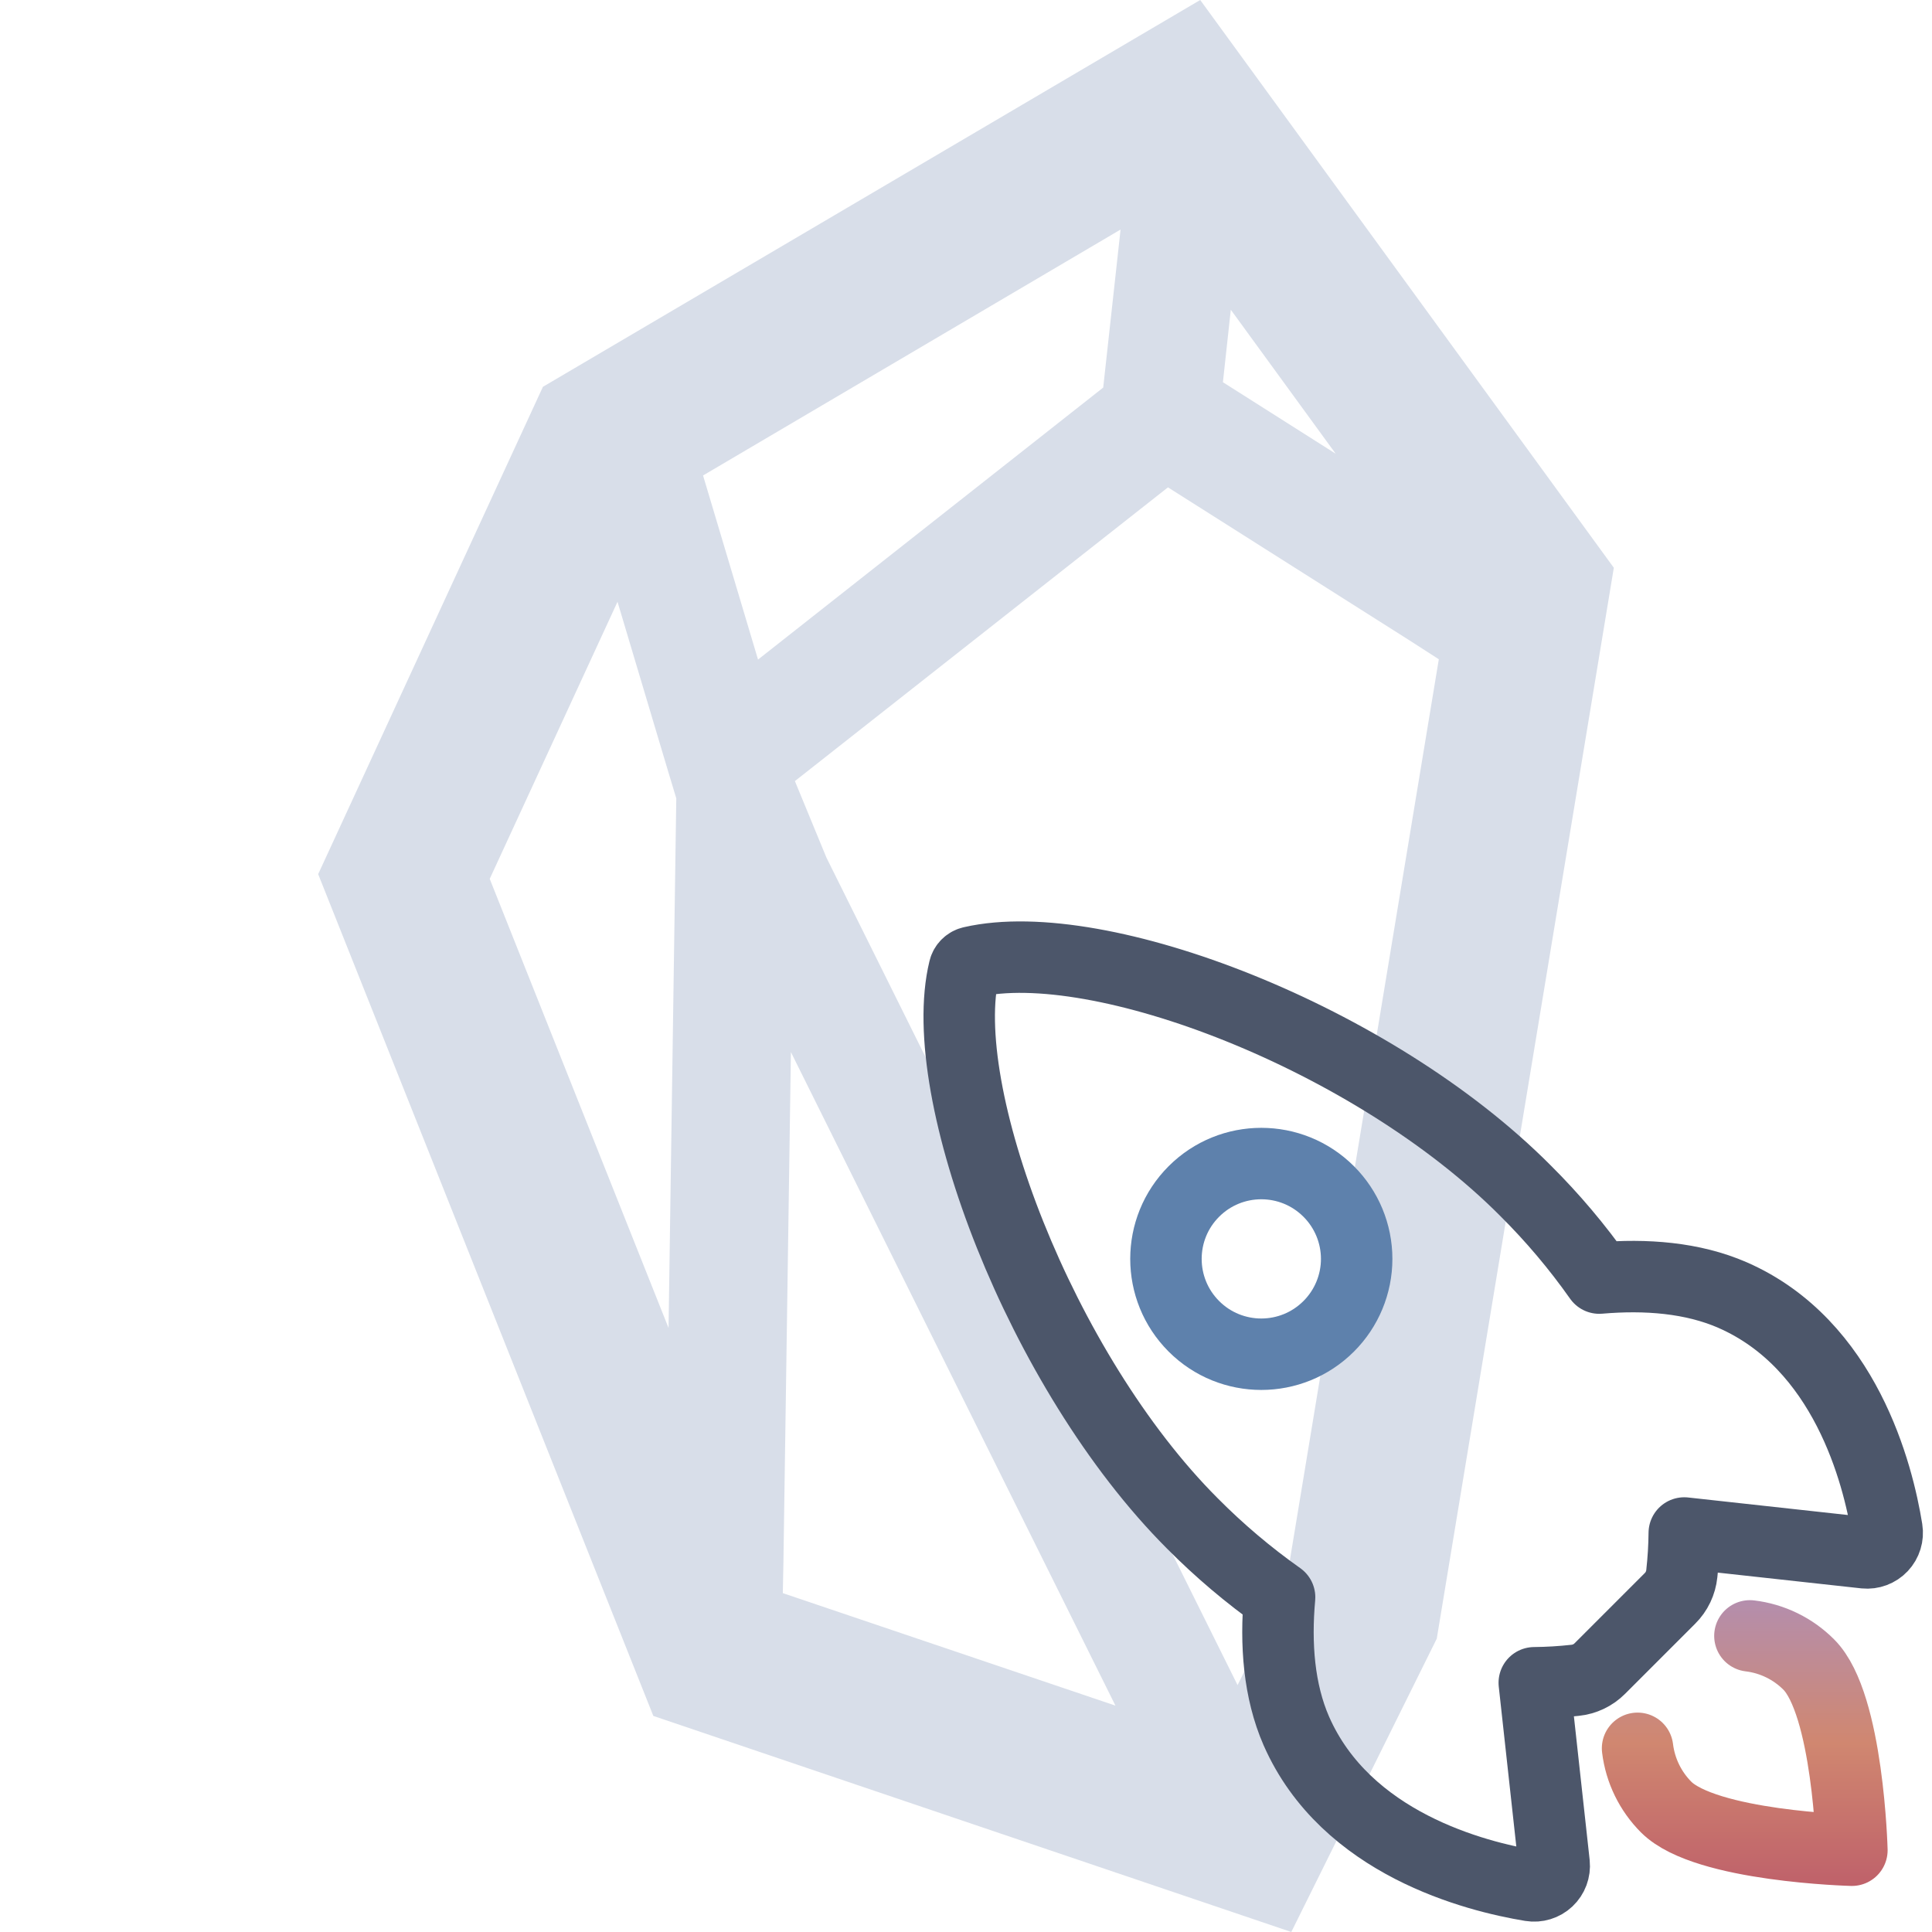
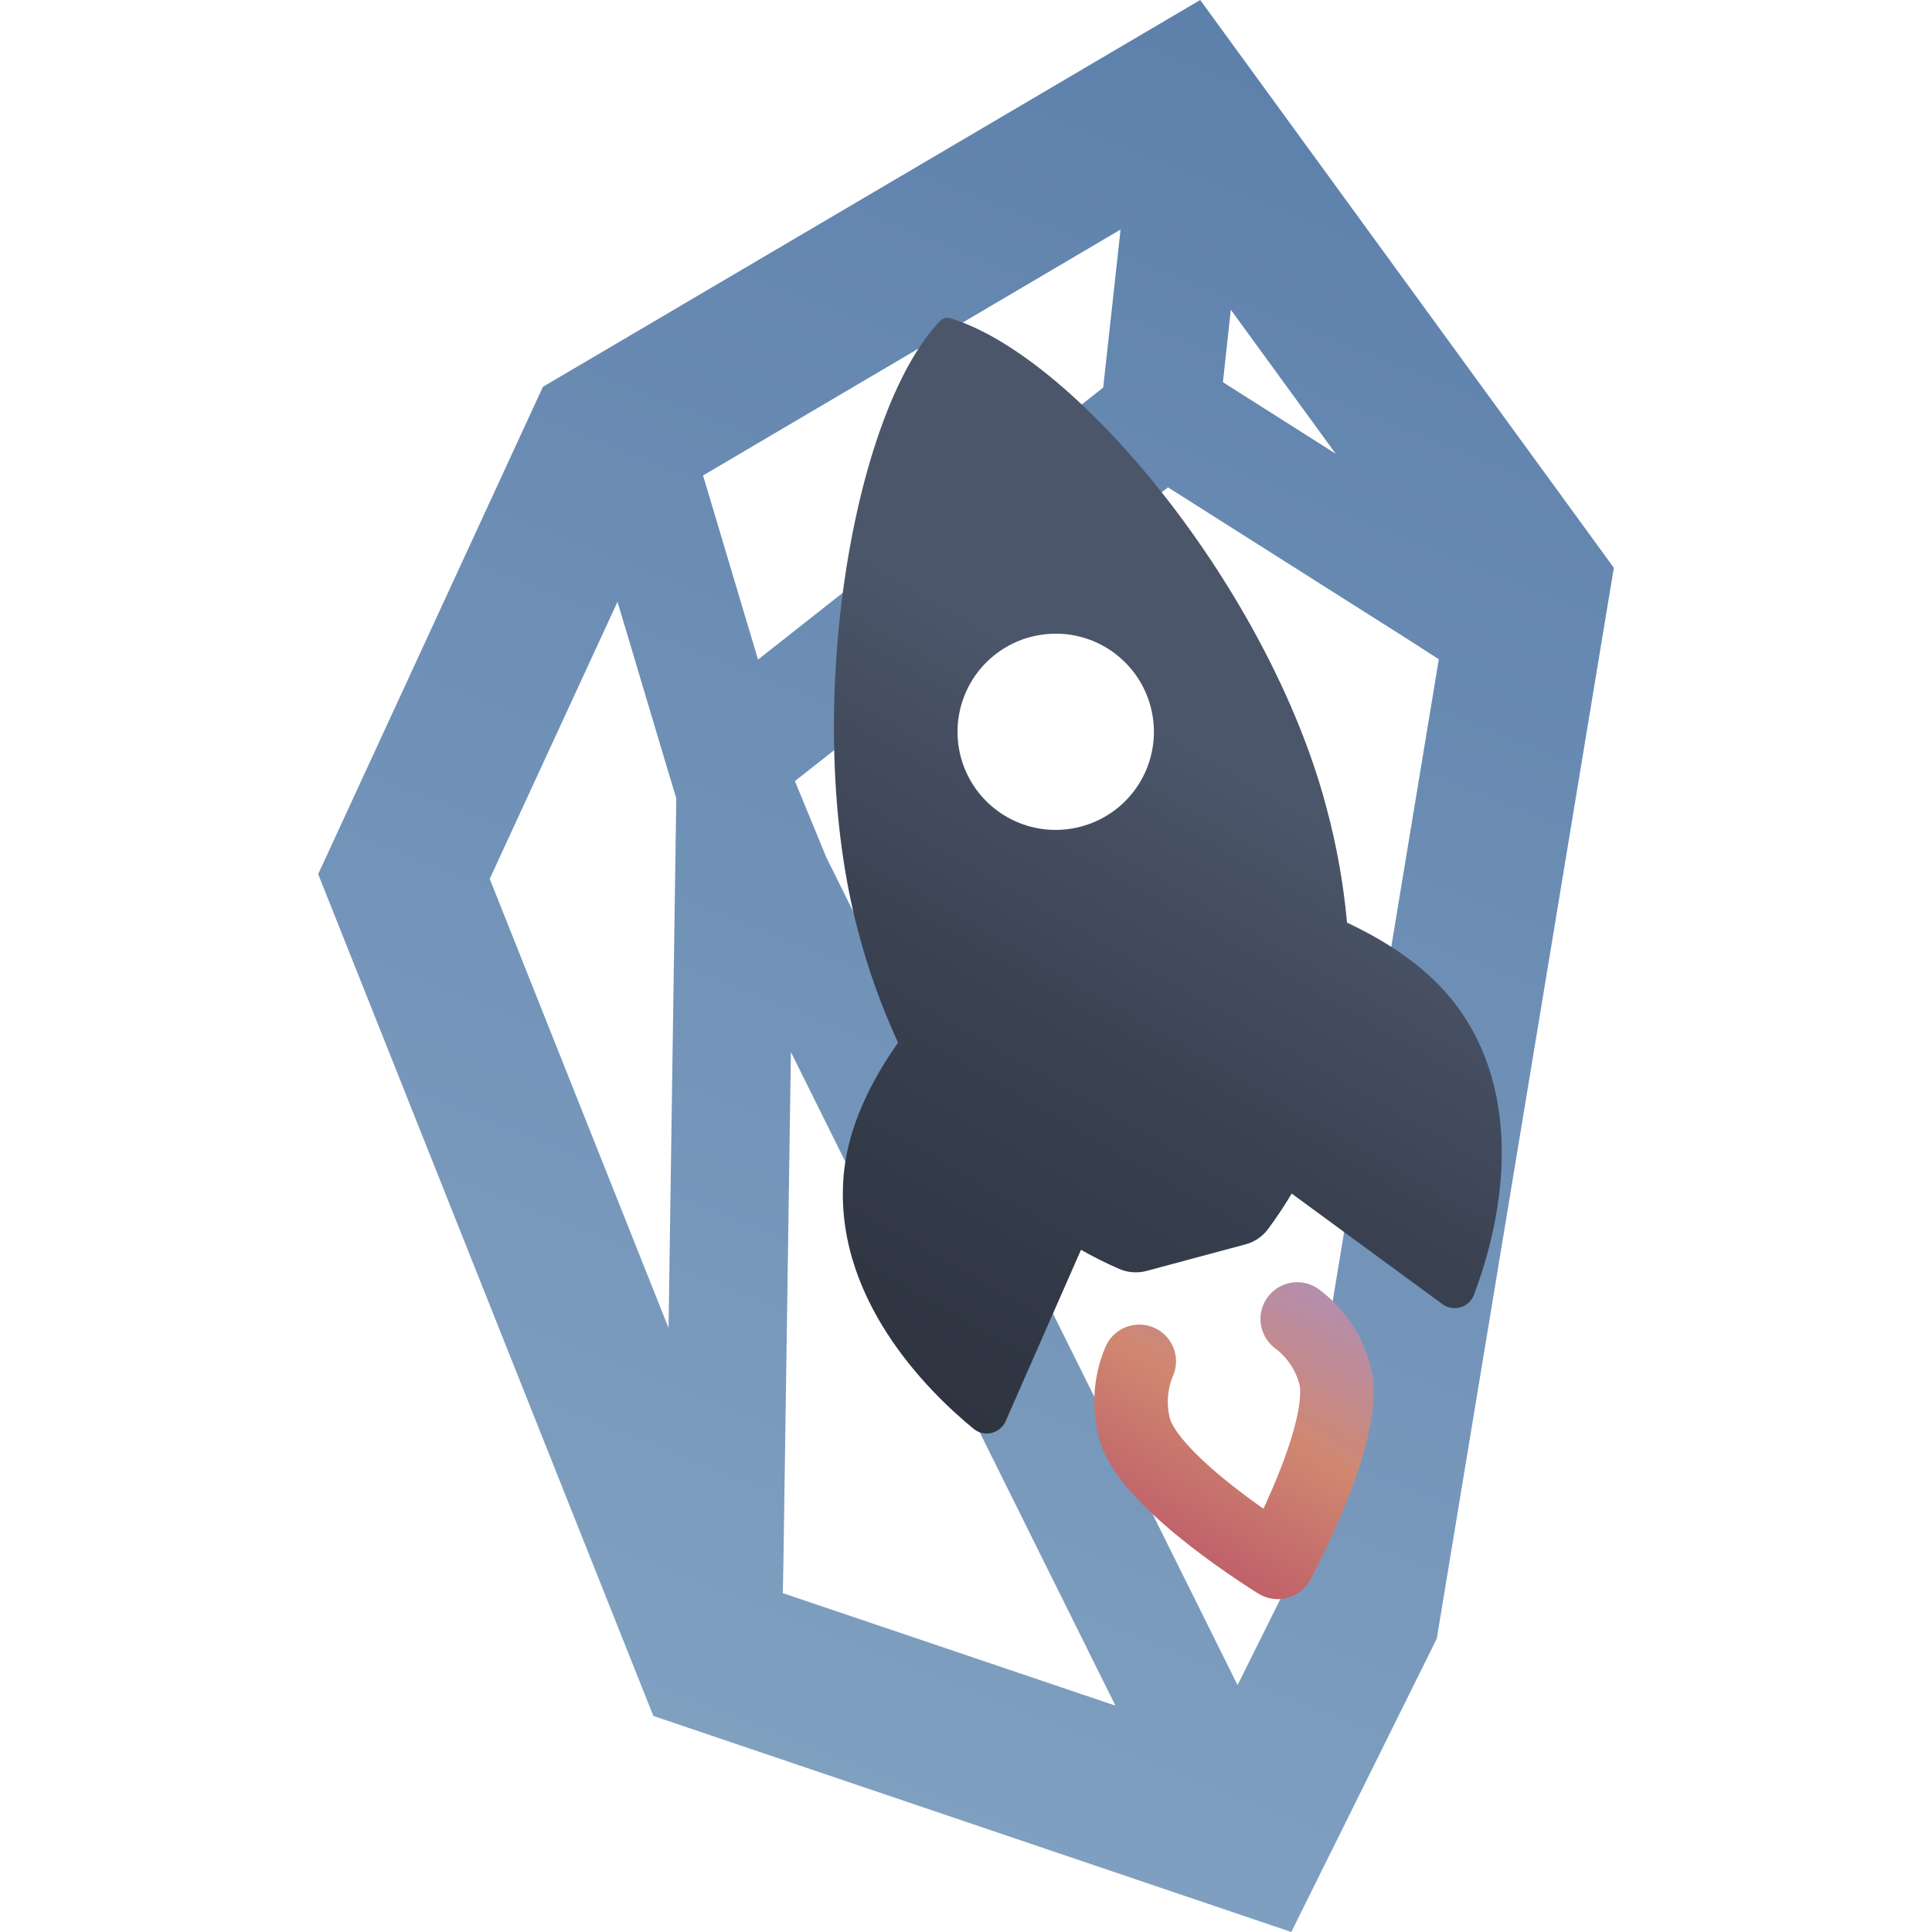
<svg xmlns="http://www.w3.org/2000/svg" xmlns:xlink="http://www.w3.org/1999/xlink" style="isolation:isolate" viewBox="0 0 48 48" width="48pt" height="48pt" version="1.1" id="svg2" xml:space="preserve">
  <defs id="defs2">
+     <linearGradient id="linearGradient1">
+       <stop style="stop-color:#2e3440;stop-opacity:1;" offset="0" id="stop3" />
+       <stop style="stop-color:#343b49;stop-opacity:1;" offset="0.235" id="stop8" />
+       <stop style="stop-color:#3b4353;stop-opacity:1;" offset="0.422" id="stop9" />
+       <stop style="stop-color:#4c566a;stop-opacity:1;" offset="0.734" id="stop4" />
+     </linearGradient>
    <linearGradient id="linearGradient5">
      <stop style="stop-color:#bf616a;stop-opacity:1;" offset="0" id="stop5" />
      <stop style="stop-color:#d08770;stop-opacity:1;" offset="0.501" id="stop7" />
      <stop style="stop-color:#b48ead;stop-opacity:1;" offset="1" id="stop6" />
    </linearGradient>
-     <linearGradient xlink:href="#linearGradient5" id="linearGradient6" x1="48" y1="400" x2="176" y2="400" gradientUnits="userSpaceOnUse" />
+     <linearGradient xlink:href="#linearGradient5" id="linearGradient6" x1="48" y1="400" x2="176" y2="400" gradientUnits="userSpaceOnUse" gradientTransform="matrix(0.0480389,-0.02773528,0.02773528,0.0480389,7.520162,19.90464)" />
+     <linearGradient xlink:href="#linearGradient1" id="linearGradient4" x1="48.013" y1="256.002" x2="464.001" y2="256.002" gradientUnits="userSpaceOnUse" gradientTransform="matrix(0.0480389,-0.02773528,0.02773528,0.0480389,7.520162,19.90464)" />
  </defs>
  <linearGradient id="_lgradient_38" x1="0.672" y1="0.021" x2="0.422" y2="0.96" gradientTransform="matrix(32.189,0,0,48,7.905,0)" gradientUnits="userSpaceOnUse">
-     <stop offset="0%" stop-opacity="1" style="stop-color:#D8DEE9" id="stop1" />
-     <stop offset="100%" stop-opacity="1" style="stop-color:#D8DEE9" id="stop2" />
+     <stop offset="0" stop-opacity="1" style="stop-color:#5e81ac;stop-opacity:1;" id="stop1" />
+     <stop offset="1" stop-opacity="1" style="stop-color:#81a1c1;stop-opacity:1;" id="stop2" />
  </linearGradient>
-   <path d=" M 15.342 14.951 L 12.167 21.835 L 16.61 32.993 L 16.61 32.993 L 16.61 32.993 L 16.61 32.993 L 16.802 19.835 L 16.584 19.112 L 15.342 14.951 Z  M 17.467 11.813 L 27.84 5.703 L 27.82 5.887 L 27.409 9.629 L 18.833 16.387 L 17.789 12.891 L 17.467 11.813 Z  M 30.747 41.866 L 31.925 39.497 L 35.747 16.379 L 35.747 16.379 L 35.001 15.899 L 29.018 12.108 L 19.749 19.406 L 19.749 19.406 L 20.532 21.306 L 30.747 41.866 L 30.747 41.866 Z  M 27.713 42.376 L 19.449 39.581 L 19.449 39.581 L 19.464 38.811 L 19.65 26.139 L 27.713 42.376 L 27.713 42.376 Z  M 33.185 11.273 L 30.579 7.695 L 30.383 9.496 L 33.185 11.273 L 33.185 11.273 L 33.185 11.273 Z  M 40.095 14.106 L 35.696 40.712 L 32.082 48 L 16.232 42.632 L 7.905 21.718 L 13.489 9.61 L 29.819 0 L 40.095 14.106 L 40.095 14.106 L 40.095 14.106 L 40.095 14.106 L 40.095 14.106 Z " fill-rule="evenodd" fill="url(#_lgradient_38)" id="path2" />
-   <g id="g5" transform="matrix(0,-0.05547055,0.05547055,0,21.15902,49.51828)">
-     <path style="fill:none;stroke:#5e81ac;stroke-width:32px;stroke-linecap:round;stroke-linejoin:round;stroke-opacity:1" d="m 298.66,213.67 a 42.7,42.7 0 1 1 60.38,0 42.65,42.65 0 0 1 -60.38,0 z" id="path5" />
-     <path style="fill:none;stroke:#4c566a;stroke-width:32px;stroke-linecap:round;stroke-linejoin:round;stroke-opacity:1" d="m 461.81,53.81 a 4.4,4.4 0 0 0 -3.3,-3.39 c -54.38,-13.3 -180,34.09 -248.13,102.17 a 294.9,294.9 0 0 0 -33.09,39.08 c -21,-1.9 -42,-0.3 -59.88,7.5 -50.49,22.2 -65.18,80.18 -69.28,105.07 a 9,9 0 0 0 9.8,10.4 l 81.07,-8.9 a 180.29,180.29 0 0 0 1.1,18.3 18.15,18.15 0 0 0 5.3,11.09 l 31.39,31.39 a 18.15,18.15 0 0 0 11.1,5.3 179.91,179.91 0 0 0 18.19,1.1 l -8.89,81 a 9,9 0 0 0 10.39,9.79 c 24.9,-4 83,-18.69 105.07,-69.17 7.8,-17.9 9.4,-38.79 7.6,-59.69 a 293.91,293.91 0 0 0 39.19,-33.09 c 68.38,-68 115.47,-190.86 102.37,-247.95 z" id="path1" />
-     <path d="M 109.64,352 A 45.06,45.06 0 0 0 83.29,364.84 C 65.67,382.52 64,448 64,448 c 0,0 65.52,-1.67 83.15,-19.31 A 44.73,44.73 0 0 0 160,402.32" style="fill:none;stroke:url(#linearGradient6);stroke-width:32px;stroke-linecap:round;stroke-linejoin:round;stroke-opacity:1" id="path2-0" />
+   <path d=" M 15.342 14.951 L 12.167 21.835 L 16.61 32.993 L 16.61 32.993 L 16.61 32.993 L 16.61 32.993 L 16.802 19.835 L 16.584 19.112 L 15.342 14.951 Z  M 17.467 11.813 L 27.84 5.703 L 27.82 5.887 L 27.409 9.629 L 18.833 16.387 L 17.789 12.891 L 17.467 11.813 Z  M 30.747 41.866 L 31.925 39.497 L 35.747 16.379 L 35.747 16.379 L 35.001 15.899 L 29.018 12.108 L 19.749 19.406 L 19.749 19.406 L 20.532 21.306 L 30.747 41.866 L 30.747 41.866 Z  M 27.713 42.376 L 19.449 39.581 L 19.449 39.581 L 19.464 38.811 L 19.65 26.139 L 27.713 42.376 L 27.713 42.376 Z  M 33.185 11.273 L 30.579 7.695 L 30.383 9.496 L 33.185 11.273 L 33.185 11.273 L 33.185 11.273 Z  M 40.095 14.106 L 35.696 40.712 L 32.082 48 L 16.232 42.632 L 7.905 21.718 L 13.489 9.61 L 29.819 0 L 40.095 14.106 L 40.095 14.106 L 40.095 14.106 L 40.095 14.106 L 40.095 14.106 Z " fill-rule="evenodd" fill="url(#_lgradient_38)" id="path2" style="isolation:isolate" />
+   <g id="g9" transform="matrix(0.8909697,-0.5144016,0.5144016,0.8909697,-9.159476,15.33102)">
+     <path id="path1" style="isolation:isolate;fill:url(#linearGradient4);fill-opacity:1;stroke:none;stroke-width:1.775px;stroke-linecap:round;stroke-linejoin:round;stroke-opacity:1" d="m 31.082,9.609 a 0.244,0.244 0 0 0 -0.137,0.001 c -2.981,0.869 -7.701,6.63 -9.086,11.79 a 16.358,16.358 0 0 0 -0.506,2.796 c -1.062,0.491 -2.026,1.15 -2.669,2.02 -1.81,2.467 -0.907,5.66 -0.413,6.969 a 0.499,0.499 0 0 0 0.759,0.228 l 3.648,-2.676 a 10.001,10.001 0 0 0 0.559,0.849 1.007,1.007 0 0 0 0.563,0.386 l 2.378,0.636 a 1.007,1.007 0 0 0 0.68,-0.053 9.98,9.98 45 0 0 0.905,-0.451 l 1.82,4.138 a 0.499,0.499 0 0 0 0.77,0.181 c 1.085,-0.883 3.469,-3.201 3.13,-6.238 -0.122,-1.076 -0.625,-2.124 -1.291,-3.078 a 16.303,16.303 0 0 0 0.965,-2.677 c 1.399,-5.163 0.254,-12.37 -1.959,-14.749 A 0.244,0.244 0 0 0 31.082,9.609 Z m -1.525,7.919 a 2.369,2.369 45 0 1 1.137,2.684 2.366,2.366 0 0 1 -2.9,1.675 2.369,2.369 45 1 1 1.763,-4.358 z" />
+     <path d="m 22.55,33.773 a 2.5,2.5 0 0 0 -0.91,1.348 c -0.356,1.338 1.38,4.53 1.38,4.53 0,0 3.101,-1.897 3.459,-3.234 a 2.481,2.481 0 0 0 -0.114,-1.623" style="isolation:isolate;fill:none;stroke:url(#linearGradient6);stroke-width:1.775px;stroke-linecap:round;stroke-linejoin:round;stroke-opacity:1" id="path2-0" />
  </g>
</svg>
